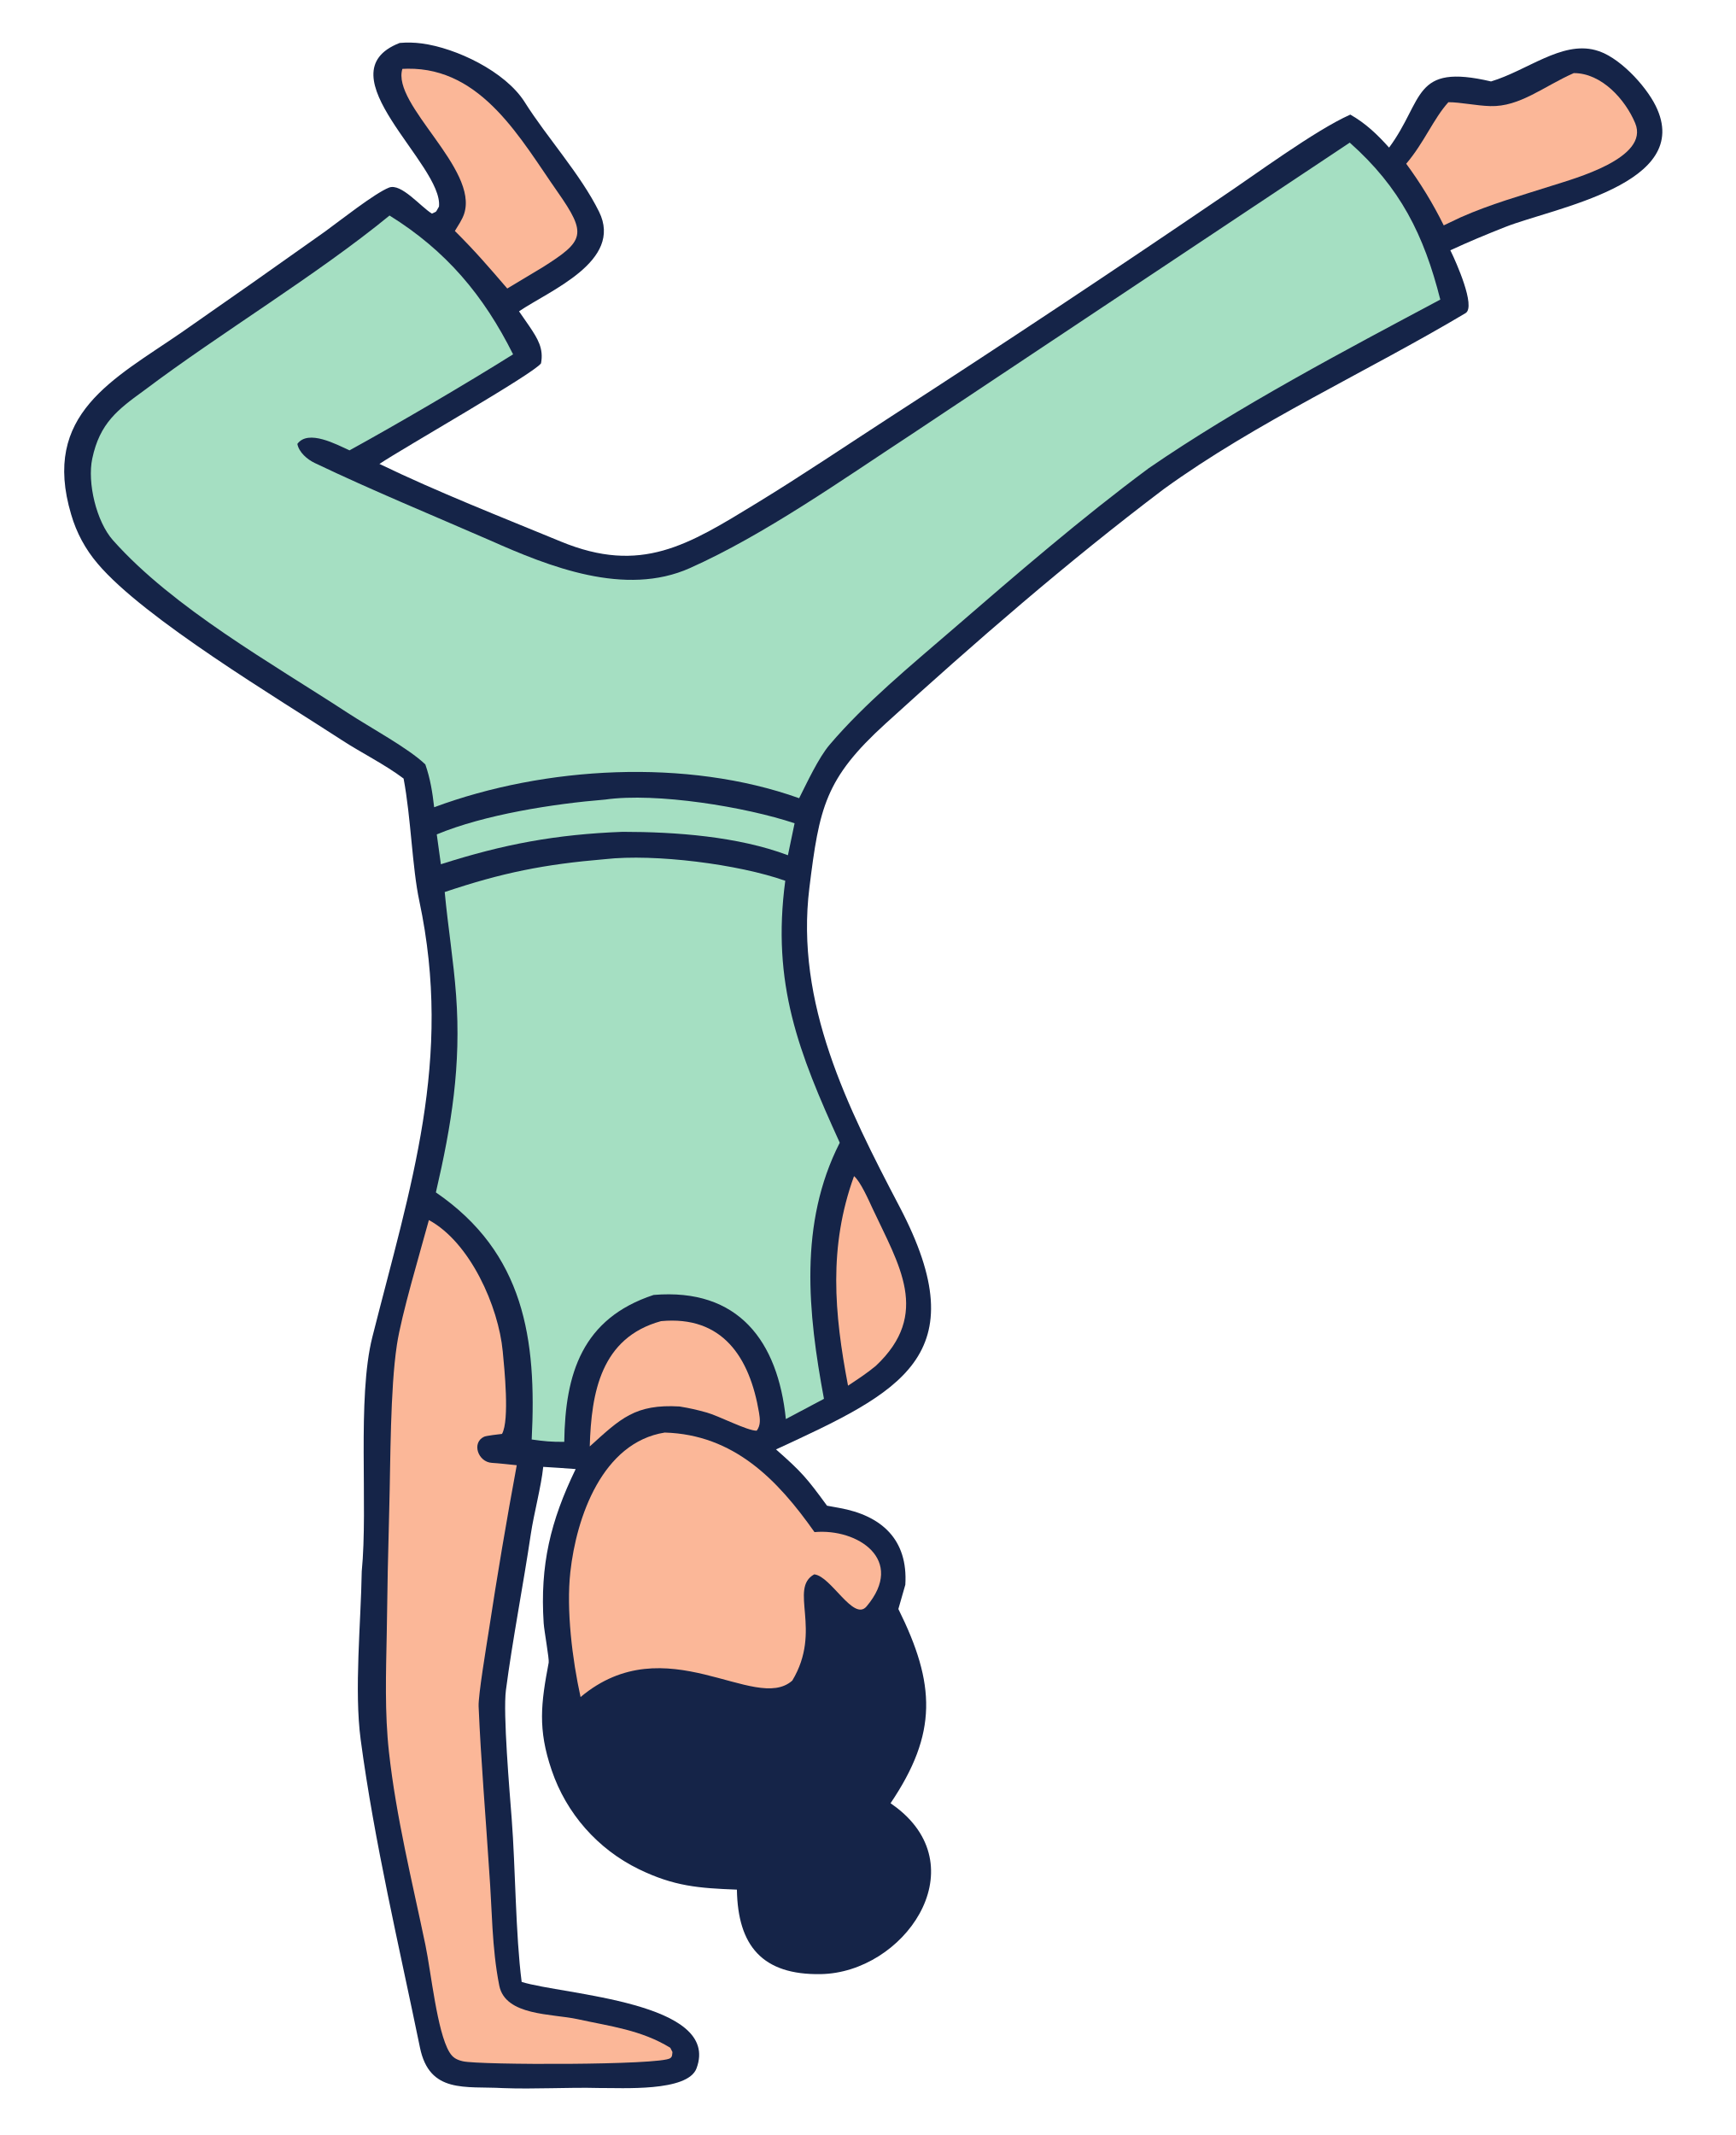
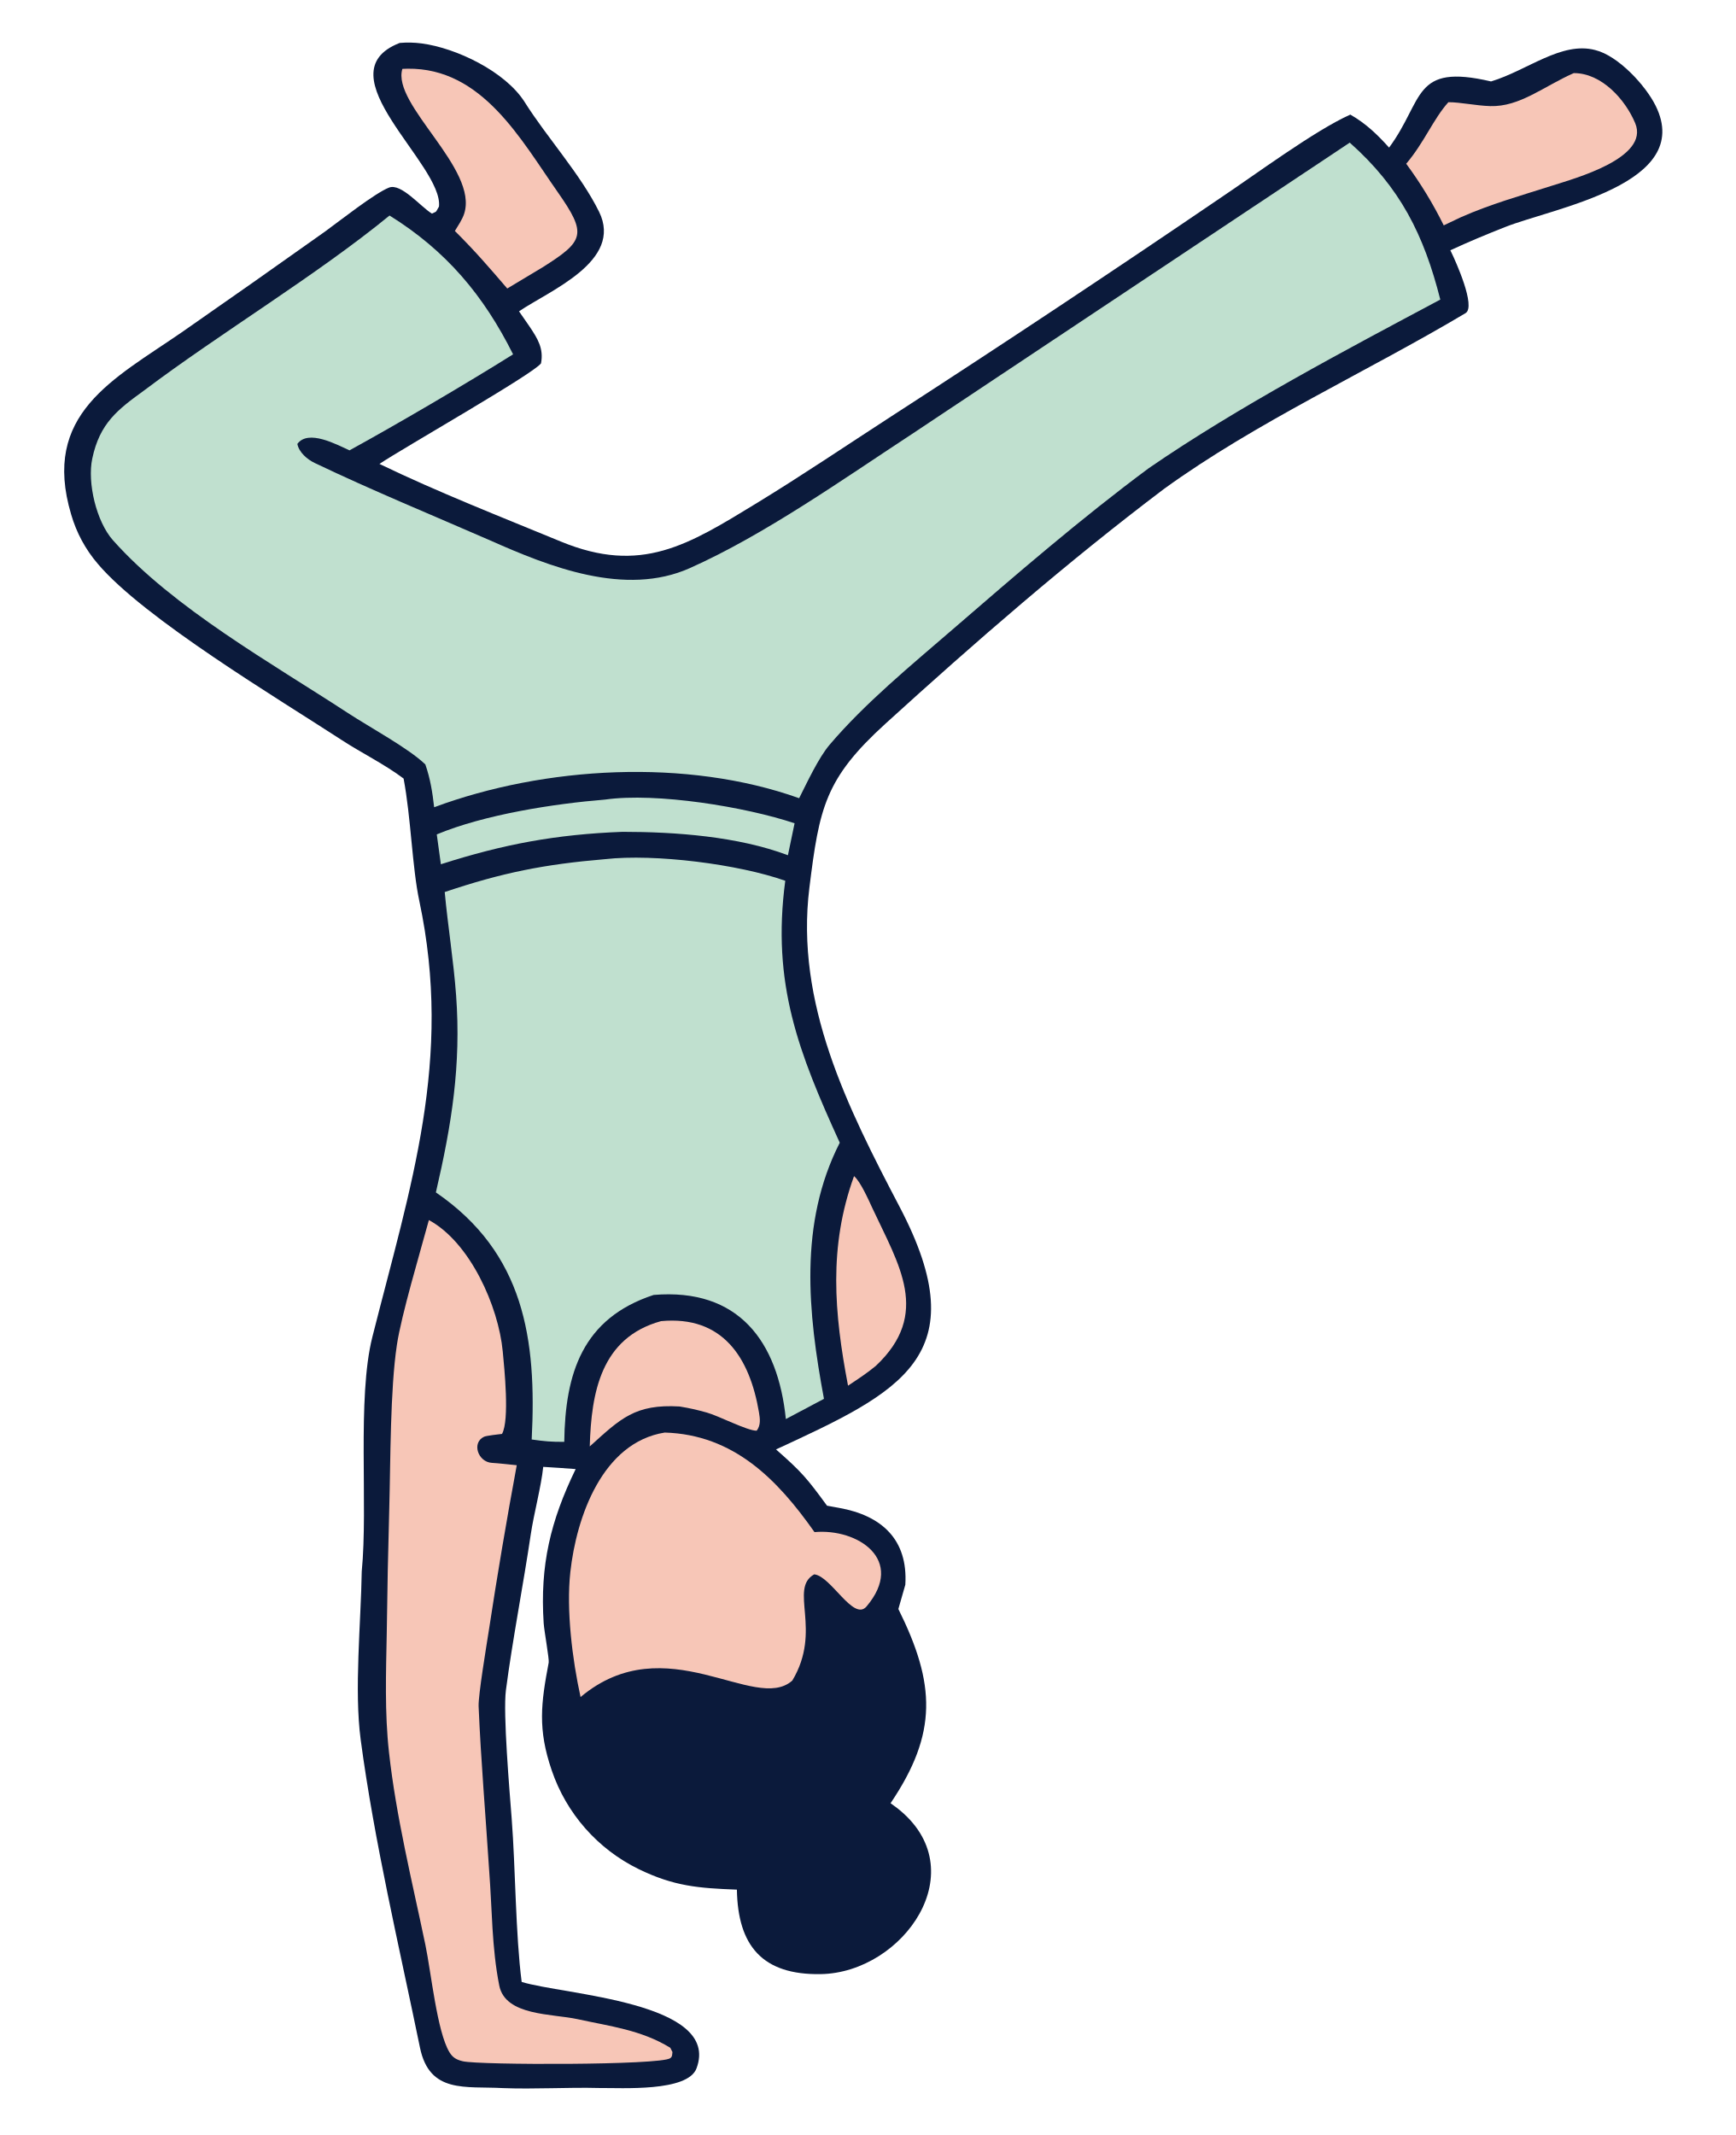
<svg xmlns="http://www.w3.org/2000/svg" viewBox="372.117 254.731 422.189 519.292">
-   <path fill="#152448" d="M469.339 265.177C471.123 265.02 472.92 265.06 474.695 265.297C483.104 266.406 494.973 272.095 499.699 279.485C505.159 288.174 513.352 297.126 517.839 306.226C523.773 318.259 505.775 325.406 498.372 330.455C499.227 331.665 500.07 332.882 500.902 334.108C502.903 337.092 504.416 339.51 503.719 343.111C501.85 345.701 470.038 363.781 464.419 367.57C478.779 374.497 493.781 380.357 508.516 386.44C528.102 394.526 539.478 387.31 556.269 377.057C567.264 370.343 578.045 363.054 588.878 356.033C615.783 338.633 642.482 320.916 668.97 302.886C677.244 297.364 691.965 286.443 700.586 282.604C704.358 284.752 707.14 287.428 710.018 290.632C718.622 278.974 715.644 270.062 734.819 274.54C743.675 271.861 751.936 264.731 760.164 266.907C765.721 268.268 772.381 275.444 774.862 280.463C784.306 299.569 750.043 305.282 738.239 309.956C733.467 311.846 729.466 313.499 724.916 315.612L725.152 316.091C726.204 318.249 731.206 329.319 728.625 330.889C704.753 345.125 677.712 357.369 655.185 373.709C631.639 391.503 609.348 410.891 587.539 430.722C572.812 444.112 571.421 451.138 569.002 470.675C565.527 498.738 578.275 524.091 590.94 548.249C610.022 584.649 591.005 593.344 560.888 607.272C567.141 612.772 568.358 614.21 573.292 620.958C574.283 621.132 575.273 621.312 576.262 621.499C586.596 623.351 593.018 629.199 592.34 640.186L590.649 646.086C599.704 664.334 600.244 676.291 588.751 693.324C589.292 693.701 589.824 694.092 590.345 694.496C609.559 709.502 591.847 734.539 571.784 734.892C557.57 735.142 551.593 728.001 551.371 714.344C542.06 713.988 536.075 713.536 527.495 709.358C517.505 704.484 509.877 695.819 506.311 685.291C502.888 675.267 503.716 669.027 505.588 659.117C505.747 658.278 504.49 651.404 504.367 649.52C503.447 635.411 506.031 624.673 512.15 612.053C509.589 611.828 506.839 611.689 504.258 611.515C503.774 616.287 501.964 622.966 501.235 627.89C499.453 639.933 496.734 653.925 495.183 665.834C494.45 671.466 496.073 690.388 496.588 697.089C497.516 709.167 497.521 725.259 499.015 736.791C509.108 739.936 547.621 741.609 541.544 757.819C539.381 763.59 523.294 762.54 517.92 762.594C510.065 762.389 502.281 762.92 494.419 762.614C485.324 762.11 476.59 764.023 474.273 752.75C469.197 728.054 463.188 702.822 459.853 677.859C458.243 665.804 459.922 649.36 460.111 636.951C461.687 620.995 458.927 594.843 462.697 579.919C471.991 543.117 482.344 512.526 474.112 473.849C472.371 465.671 472.096 453.652 470.293 444.099C465.793 440.69 459.937 437.795 455.328 434.787C440.086 424.84 407.128 405.168 395.876 391.832C392.902 388.354 390.705 384.28 389.433 379.884C382.117 355.385 399.76 346.985 416.315 335.563C427.999 327.439 439.641 319.254 451.239 311.009C454.619 308.562 463.308 301.696 466.751 300.359C469.7 299.214 474.425 305.006 477.185 306.69C478.594 306.008 477.977 306.491 478.901 304.978C479.975 294.748 450.303 272.6 469.339 265.177Z" />
-   <path fill="#A5DFC2" d="M700.447 289.424C712.705 300.303 718.479 311.8 722.474 327.598C699.186 340.009 673.356 353.627 651.577 368.593C635.024 380.872 619.416 394.372 603.799 407.866C593.762 416.538 582.517 425.763 573.932 435.864C571.222 439.053 568.453 445.033 566.512 448.877C539.146 439.117 504.687 441.075 477.726 451.074C477.317 447.45 476.783 444.107 475.58 440.657C471.49 436.723 462.159 431.694 456.775 428.175C438.262 416.073 414.308 402.66 399.607 386.149C395.546 381.587 393.32 372.127 394.56 366.273C396.396 357.608 400.745 354.358 407.318 349.591C425.809 335.667 449.025 321.757 466.875 307.154C480.658 315.72 489.759 326.578 496.928 340.915C485.386 348.152 469.123 357.678 457.141 364.269C453.979 362.848 447.106 359.083 444.449 362.705C444.836 364.74 446.849 366.47 448.65 367.331C462.622 374.008 477.038 379.935 491.226 386.12C505.715 392.567 524.166 399.96 539.959 392.897C558.169 384.754 577.006 371.409 593.824 360.385L700.447 289.424Z" />
-   <path fill="#A5DFC2" d="M519.256 463.709C531.43 462.329 551.8 464.947 563.137 468.956C559.788 494.002 566.407 510.759 576.391 532.672C566.381 552.324 568.653 574.054 572.548 594.968L563.278 599.885C561.347 580.954 551.759 567.97 531.116 569.697C513.747 575.407 509.592 588.815 509.376 605.433C506.08 605.434 504.702 605.316 501.453 604.855C502.706 580.403 499.648 559.492 478.148 544.757C481.962 528.334 484.318 513.87 483.065 496.827C482.438 488.3 481.082 480.158 480.295 471.701C494.332 466.974 504.518 464.953 519.256 463.709Z" />
-   <path fill="#FBB798" d="M476.444 551.487C486.5 556.919 493.382 572.531 494.41 583.419C494.787 587.4 496.12 600.168 494.232 603.498C493.615 603.571 490.436 603.923 489.877 604.184C486.786 605.623 488.38 610.336 491.761 610.539C493.431 610.639 495.865 610.918 497.819 611.114C495.329 624.546 493.053 638.016 490.995 651.521C490.48 654.841 488.43 667.112 488.542 669.766C489.102 683.007 490.263 696.495 491.115 709.8C491.837 719.148 491.729 728.46 493.566 737.679C495.042 745.088 506.412 744.486 512.607 745.847C520.547 747.59 528.06 748.451 535.169 752.808L535.694 753.846C535.598 754.474 535.71 754.937 535.15 755.342C532.759 757.075 488.688 757.027 484.724 756.094C483.218 755.739 482.256 755.238 481.431 753.866C478.423 748.863 476.997 734.498 475.596 727.783C472.36 712.282 468.474 696.629 466.734 680.884C465.672 671.279 466.011 661.608 466.195 651.967C466.32 641.845 466.524 631.724 466.808 621.605C467.126 609.936 467.017 592.782 468.665 581.826C469.761 574.547 474.311 559.346 476.444 551.487Z" />
-   <path fill="#FBB798" d="M533.814 603.169C550.568 603.666 561.201 614.529 570.245 627.381C580.778 626.439 592.457 634.148 582.909 645.461C579.739 649.218 574.263 638.043 570.173 637.661C563.94 641.146 572.224 651.225 564.846 663.496C555.769 671.563 534.097 650.101 513.342 667.499C511.321 658.337 509.842 646.272 510.852 637.106C512.332 623.683 518.654 605.582 533.814 603.169Z" />
-   <path fill="#FBB798" d="M754.94 272.513C761.713 272.484 767.506 278.964 769.892 284.711C773.407 293.177 755.156 298.132 749.71 299.875C742.019 302.336 734.743 304.35 727.39 307.608L723.312 309.548C720.717 304.292 717.662 299.277 714.182 294.56C718.575 289.39 720.755 283.693 724.439 279.592C727.35 279.578 731.147 280.438 734.636 280.539C741.827 280.75 747.648 275.723 754.94 272.513Z" />
-   <path fill="#FBB798" d="M469.998 271.484C470.426 271.463 470.854 271.449 471.282 271.442C489.414 271.225 498.823 288.671 507.759 301.421C515.004 311.759 514.261 313.339 504.014 319.803L495.511 324.905C490.915 319.565 487.74 315.855 482.767 310.909C483.518 309.675 484.558 308.144 485.017 306.748C488.619 295.783 467.324 280.174 469.998 271.484Z" />
-   <path fill="#FBB798" d="M532.913 576.069C547.879 574.664 554.478 584.871 556.743 598.271C557.008 599.843 557.195 601.393 556.187 602.715C553.987 602.785 546.876 599.077 544.038 598.3C541.464 597.595 540.121 597.277 537.426 596.827C526.556 596.196 523.066 599.781 515.576 606.541C515.958 593.399 518.3 580.093 532.913 576.069Z" />
-   <path fill="#A5DFC2" d="M519.323 449.208C531.833 447.435 553.491 450.997 565.402 454.976L563.782 462.748C551.669 458.183 536.497 457.059 523.565 457.055C507.37 457.671 494.637 460.053 479.363 464.94L478.362 457.682C489.964 452.85 506.834 450.221 519.323 449.208Z" />
-   <path fill="#FBB798" d="M579.863 540.798C581.435 542.109 583.405 546.603 584.337 548.604C590.756 562.377 598.633 574.296 585.163 586.95C582.941 588.796 580.795 590.168 578.403 591.766C575.02 574.06 573.643 557.986 579.863 540.798Z" />
+   <path fill="#0B1A3B" d="M469.339 265.177C471.123 265.02 472.92 265.06 474.695 265.297C483.104 266.406 494.973 272.095 499.699 279.485C505.159 288.174 513.352 297.126 517.839 306.226C523.773 318.259 505.775 325.406 498.372 330.455C499.227 331.665 500.07 332.882 500.902 334.108C502.903 337.092 504.416 339.51 503.719 343.111C501.85 345.701 470.038 363.781 464.419 367.57C478.779 374.497 493.781 380.357 508.516 386.44C528.102 394.526 539.478 387.31 556.269 377.057C567.264 370.343 578.045 363.054 588.878 356.033C615.783 338.633 642.482 320.916 668.97 302.886C677.244 297.364 691.965 286.443 700.586 282.604C704.358 284.752 707.14 287.428 710.018 290.632C718.622 278.974 715.644 270.062 734.819 274.54C743.675 271.861 751.936 264.731 760.164 266.907C765.721 268.268 772.381 275.444 774.862 280.463C784.306 299.569 750.043 305.282 738.239 309.956C733.467 311.846 729.466 313.499 724.916 315.612L725.152 316.091C726.204 318.249 731.206 329.319 728.625 330.889C704.753 345.125 677.712 357.369 655.185 373.709C631.639 391.503 609.348 410.891 587.539 430.722C572.812 444.112 571.421 451.138 569.002 470.675C565.527 498.738 578.275 524.091 590.94 548.249C610.022 584.649 591.005 593.344 560.888 607.272C567.141 612.772 568.358 614.21 573.292 620.958C574.283 621.132 575.273 621.312 576.262 621.499C586.596 623.351 593.018 629.199 592.34 640.186L590.649 646.086C599.704 664.334 600.244 676.291 588.751 693.324C589.292 693.701 589.824 694.092 590.345 694.496C609.559 709.502 591.847 734.539 571.784 734.892C557.57 735.142 551.593 728.001 551.371 714.344C542.06 713.988 536.075 713.536 527.495 709.358C517.505 704.484 509.877 695.819 506.311 685.291C502.888 675.267 503.716 669.027 505.588 659.117C505.747 658.278 504.49 651.404 504.367 649.52C503.447 635.411 506.031 624.673 512.15 612.053C509.589 611.828 506.839 611.689 504.258 611.515C503.774 616.287 501.964 622.966 501.235 627.89C499.453 639.933 496.734 653.925 495.183 665.834C494.45 671.466 496.073 690.388 496.588 697.089C497.516 709.167 497.521 725.259 499.015 736.791C509.108 739.936 547.621 741.609 541.544 757.819C539.381 763.59 523.294 762.54 517.92 762.594C510.065 762.389 502.281 762.92 494.419 762.614C485.324 762.11 476.59 764.023 474.273 752.75C469.197 728.054 463.188 702.822 459.853 677.859C458.243 665.804 459.922 649.36 460.111 636.951C461.687 620.995 458.927 594.843 462.697 579.919C471.991 543.117 482.344 512.526 474.112 473.849C472.371 465.671 472.096 453.652 470.293 444.099C465.793 440.69 459.937 437.795 455.328 434.787C440.086 424.84 407.128 405.168 395.876 391.832C392.902 388.354 390.705 384.28 389.433 379.884C382.117 355.385 399.76 346.985 416.315 335.563C427.999 327.439 439.641 319.254 451.239 311.009C454.619 308.562 463.308 301.696 466.751 300.359C469.7 299.214 474.425 305.006 477.185 306.69C478.594 306.008 477.977 306.491 478.901 304.978C479.975 294.748 450.303 272.6 469.339 265.177Z" />
+   <path fill="#C0E0CF" d="M700.447 289.424C712.705 300.303 718.479 311.8 722.474 327.598C699.186 340.009 673.356 353.627 651.577 368.593C635.024 380.872 619.416 394.372 603.799 407.866C593.762 416.538 582.517 425.763 573.932 435.864C571.222 439.053 568.453 445.033 566.512 448.877C539.146 439.117 504.687 441.075 477.726 451.074C477.317 447.45 476.783 444.107 475.58 440.657C471.49 436.723 462.159 431.694 456.775 428.175C438.262 416.073 414.308 402.66 399.607 386.149C395.546 381.587 393.32 372.127 394.56 366.273C396.396 357.608 400.745 354.358 407.318 349.591C425.809 335.667 449.025 321.757 466.875 307.154C480.658 315.72 489.759 326.578 496.928 340.915C485.386 348.152 469.123 357.678 457.141 364.269C453.979 362.848 447.106 359.083 444.449 362.705C444.836 364.74 446.849 366.47 448.65 367.331C462.622 374.008 477.038 379.935 491.226 386.12C505.715 392.567 524.166 399.96 539.959 392.897C558.169 384.754 577.006 371.409 593.824 360.385L700.447 289.424Z" />
+   <path fill="#C0E0CF" d="M519.256 463.709C531.43 462.329 551.8 464.947 563.137 468.956C559.788 494.002 566.407 510.759 576.391 532.672C566.381 552.324 568.653 574.054 572.548 594.968L563.278 599.885C561.347 580.954 551.759 567.97 531.116 569.697C513.747 575.407 509.592 588.815 509.376 605.433C506.08 605.434 504.702 605.316 501.453 604.855C502.706 580.403 499.648 559.492 478.148 544.757C481.962 528.334 484.318 513.87 483.065 496.827C482.438 488.3 481.082 480.158 480.295 471.701C494.332 466.974 504.518 464.953 519.256 463.709Z" />
+   <path fill="#F7C6B7" d="M476.444 551.487C486.5 556.919 493.382 572.531 494.41 583.419C494.787 587.4 496.12 600.168 494.232 603.498C493.615 603.571 490.436 603.923 489.877 604.184C486.786 605.623 488.38 610.336 491.761 610.539C493.431 610.639 495.865 610.918 497.819 611.114C495.329 624.546 493.053 638.016 490.995 651.521C490.48 654.841 488.43 667.112 488.542 669.766C489.102 683.007 490.263 696.495 491.115 709.8C491.837 719.148 491.729 728.46 493.566 737.679C495.042 745.088 506.412 744.486 512.607 745.847C520.547 747.59 528.06 748.451 535.169 752.808L535.694 753.846C535.598 754.474 535.71 754.937 535.15 755.342C532.759 757.075 488.688 757.027 484.724 756.094C483.218 755.739 482.256 755.238 481.431 753.866C478.423 748.863 476.997 734.498 475.596 727.783C472.36 712.282 468.474 696.629 466.734 680.884C465.672 671.279 466.011 661.608 466.195 651.967C466.32 641.845 466.524 631.724 466.808 621.605C467.126 609.936 467.017 592.782 468.665 581.826C469.761 574.547 474.311 559.346 476.444 551.487Z" />
+   <path fill="#F7C6B7" d="M533.814 603.169C550.568 603.666 561.201 614.529 570.245 627.381C580.778 626.439 592.457 634.148 582.909 645.461C579.739 649.218 574.263 638.043 570.173 637.661C563.94 641.146 572.224 651.225 564.846 663.496C555.769 671.563 534.097 650.101 513.342 667.499C511.321 658.337 509.842 646.272 510.852 637.106C512.332 623.683 518.654 605.582 533.814 603.169Z" />
+   <path fill="#F7C6B7" d="M754.94 272.513C761.713 272.484 767.506 278.964 769.892 284.711C773.407 293.177 755.156 298.132 749.71 299.875C742.019 302.336 734.743 304.35 727.39 307.608L723.312 309.548C720.717 304.292 717.662 299.277 714.182 294.56C718.575 289.39 720.755 283.693 724.439 279.592C727.35 279.578 731.147 280.438 734.636 280.539C741.827 280.75 747.648 275.723 754.94 272.513Z" />
+   <path fill="#F7C6B7" d="M469.998 271.484C470.426 271.463 470.854 271.449 471.282 271.442C489.414 271.225 498.823 288.671 507.759 301.421C515.004 311.759 514.261 313.339 504.014 319.803L495.511 324.905C490.915 319.565 487.74 315.855 482.767 310.909C483.518 309.675 484.558 308.144 485.017 306.748C488.619 295.783 467.324 280.174 469.998 271.484Z" />
+   <path fill="#F7C6B7" d="M532.913 576.069C547.879 574.664 554.478 584.871 556.743 598.271C557.008 599.843 557.195 601.393 556.187 602.715C553.987 602.785 546.876 599.077 544.038 598.3C541.464 597.595 540.121 597.277 537.426 596.827C526.556 596.196 523.066 599.781 515.576 606.541C515.958 593.399 518.3 580.093 532.913 576.069Z" />
+   <path fill="#C0E0CF" d="M519.323 449.208C531.833 447.435 553.491 450.997 565.402 454.976L563.782 462.748C551.669 458.183 536.497 457.059 523.565 457.055C507.37 457.671 494.637 460.053 479.363 464.94L478.362 457.682C489.964 452.85 506.834 450.221 519.323 449.208Z" />
+   <path fill="#F7C6B7" d="M579.863 540.798C581.435 542.109 583.405 546.603 584.337 548.604C590.756 562.377 598.633 574.296 585.163 586.95C582.941 588.796 580.795 590.168 578.403 591.766C575.02 574.06 573.643 557.986 579.863 540.798Z" />
</svg>
